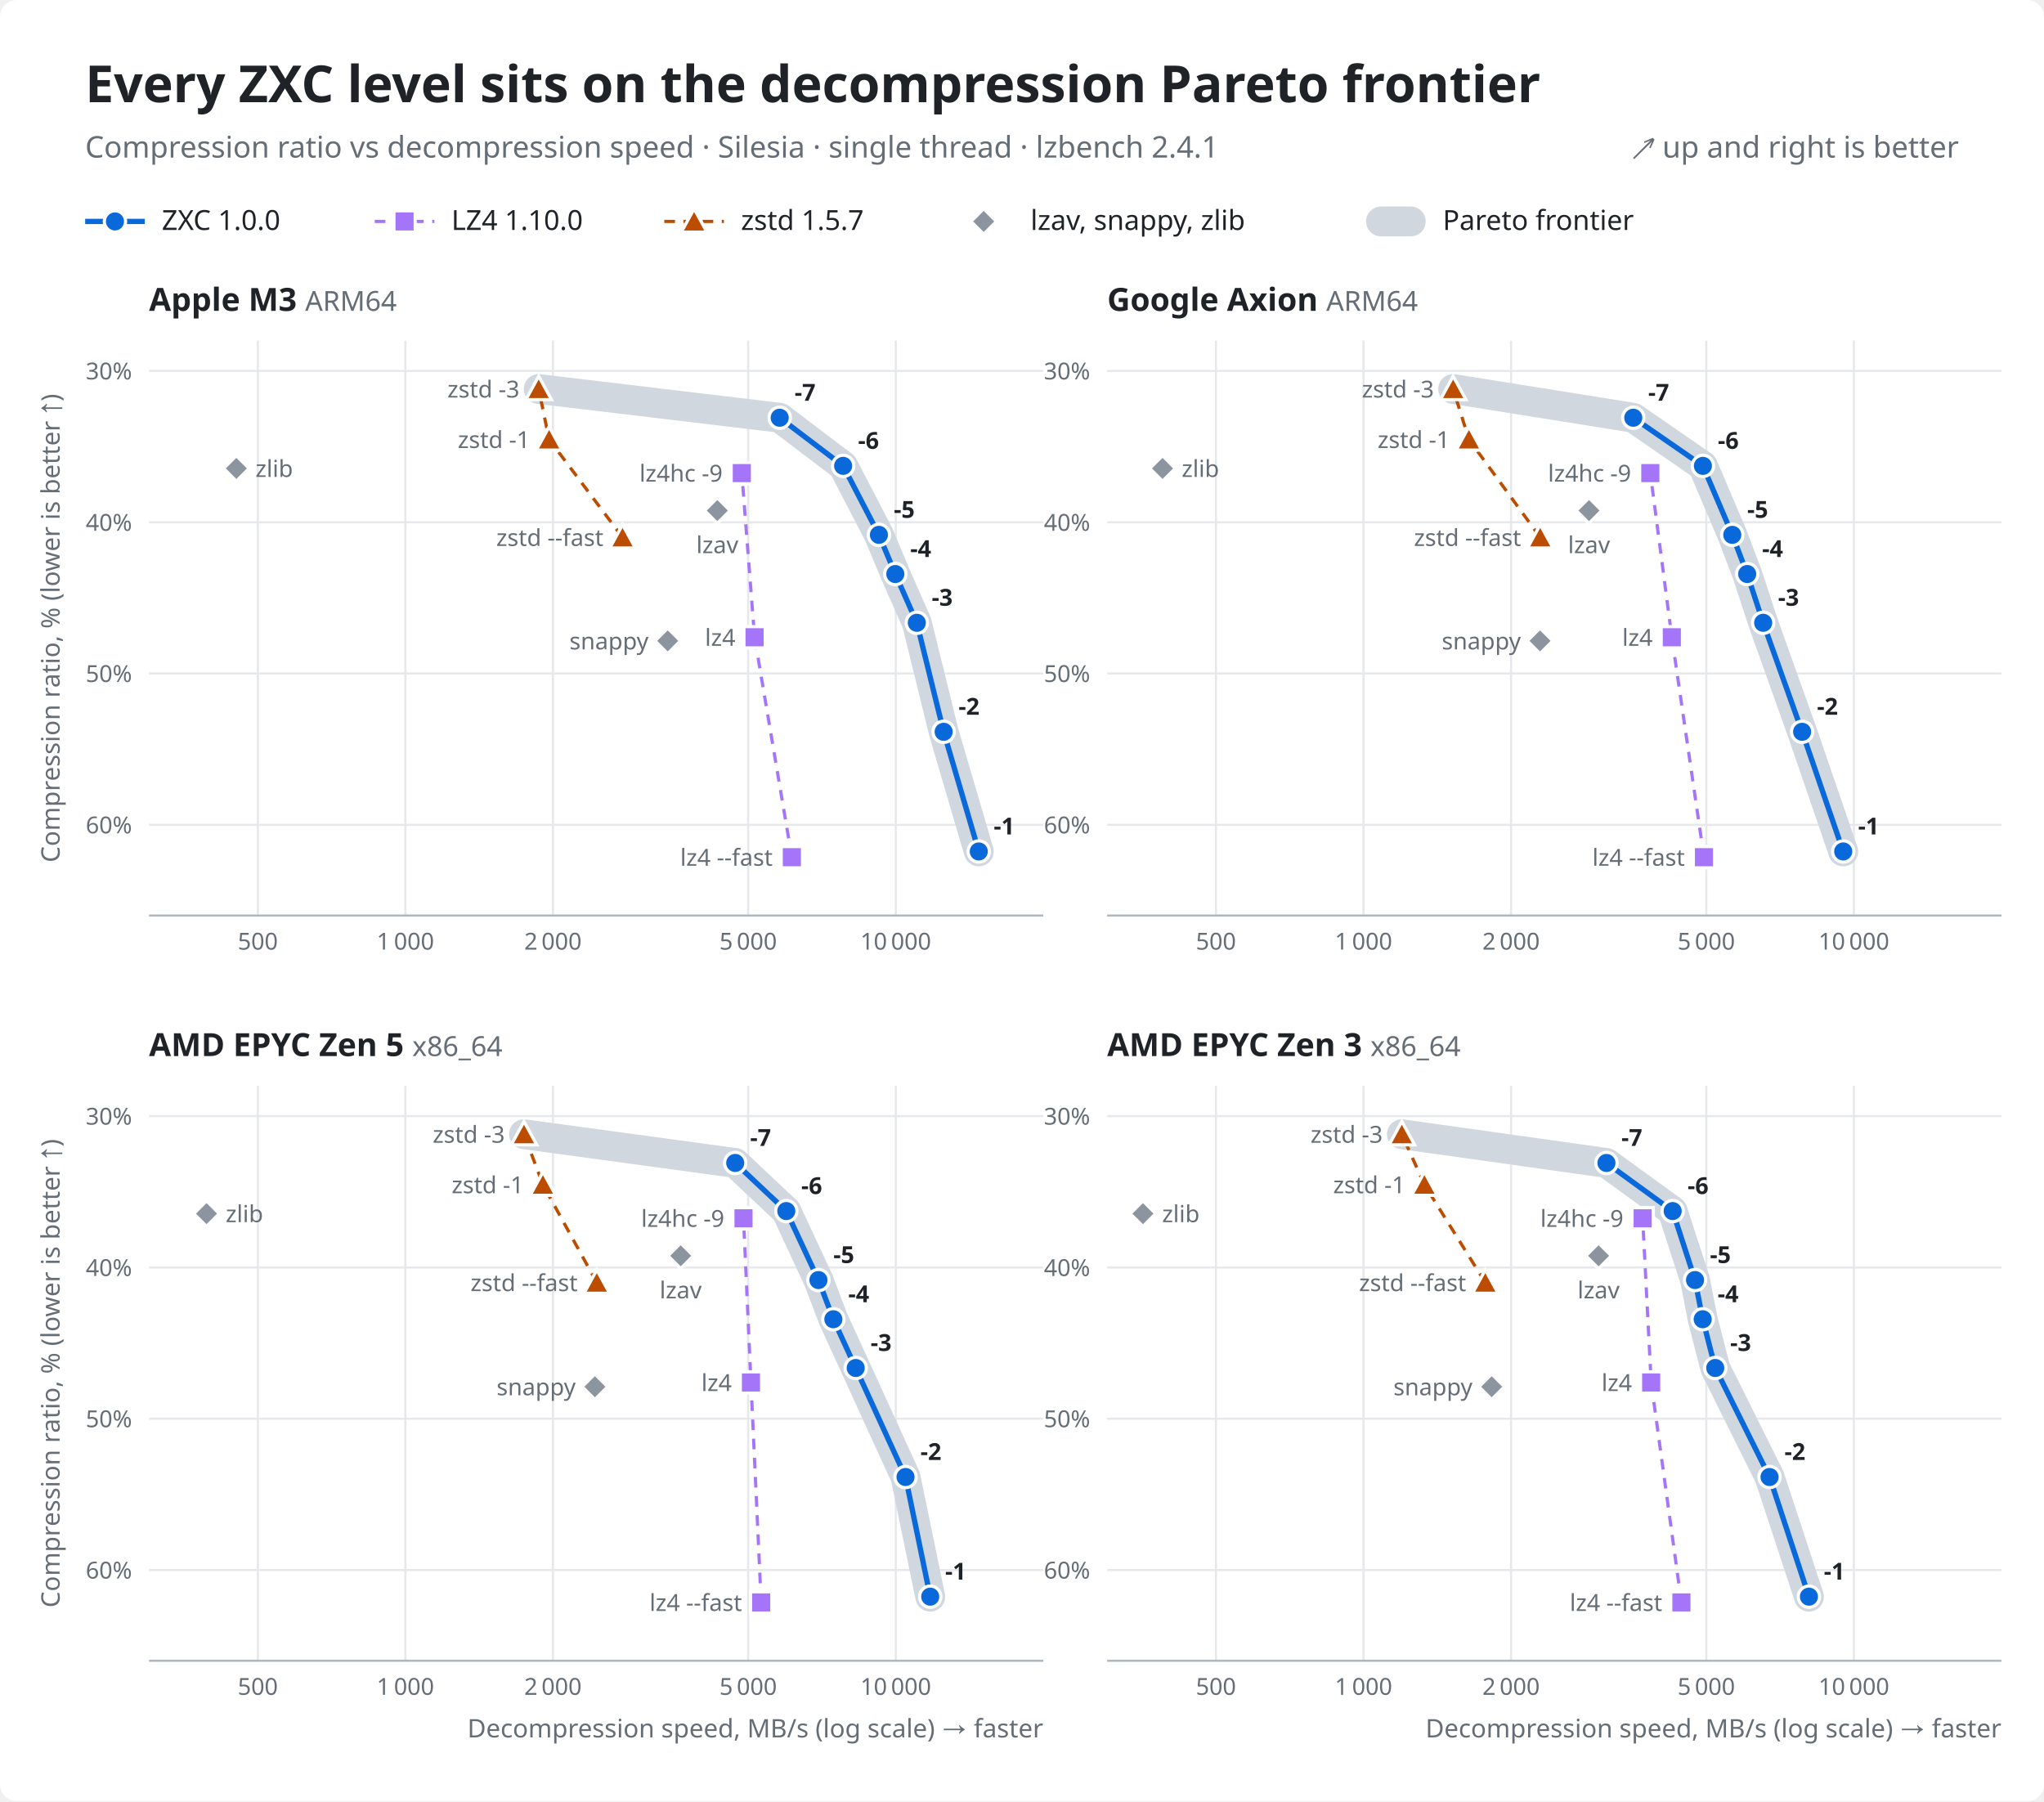
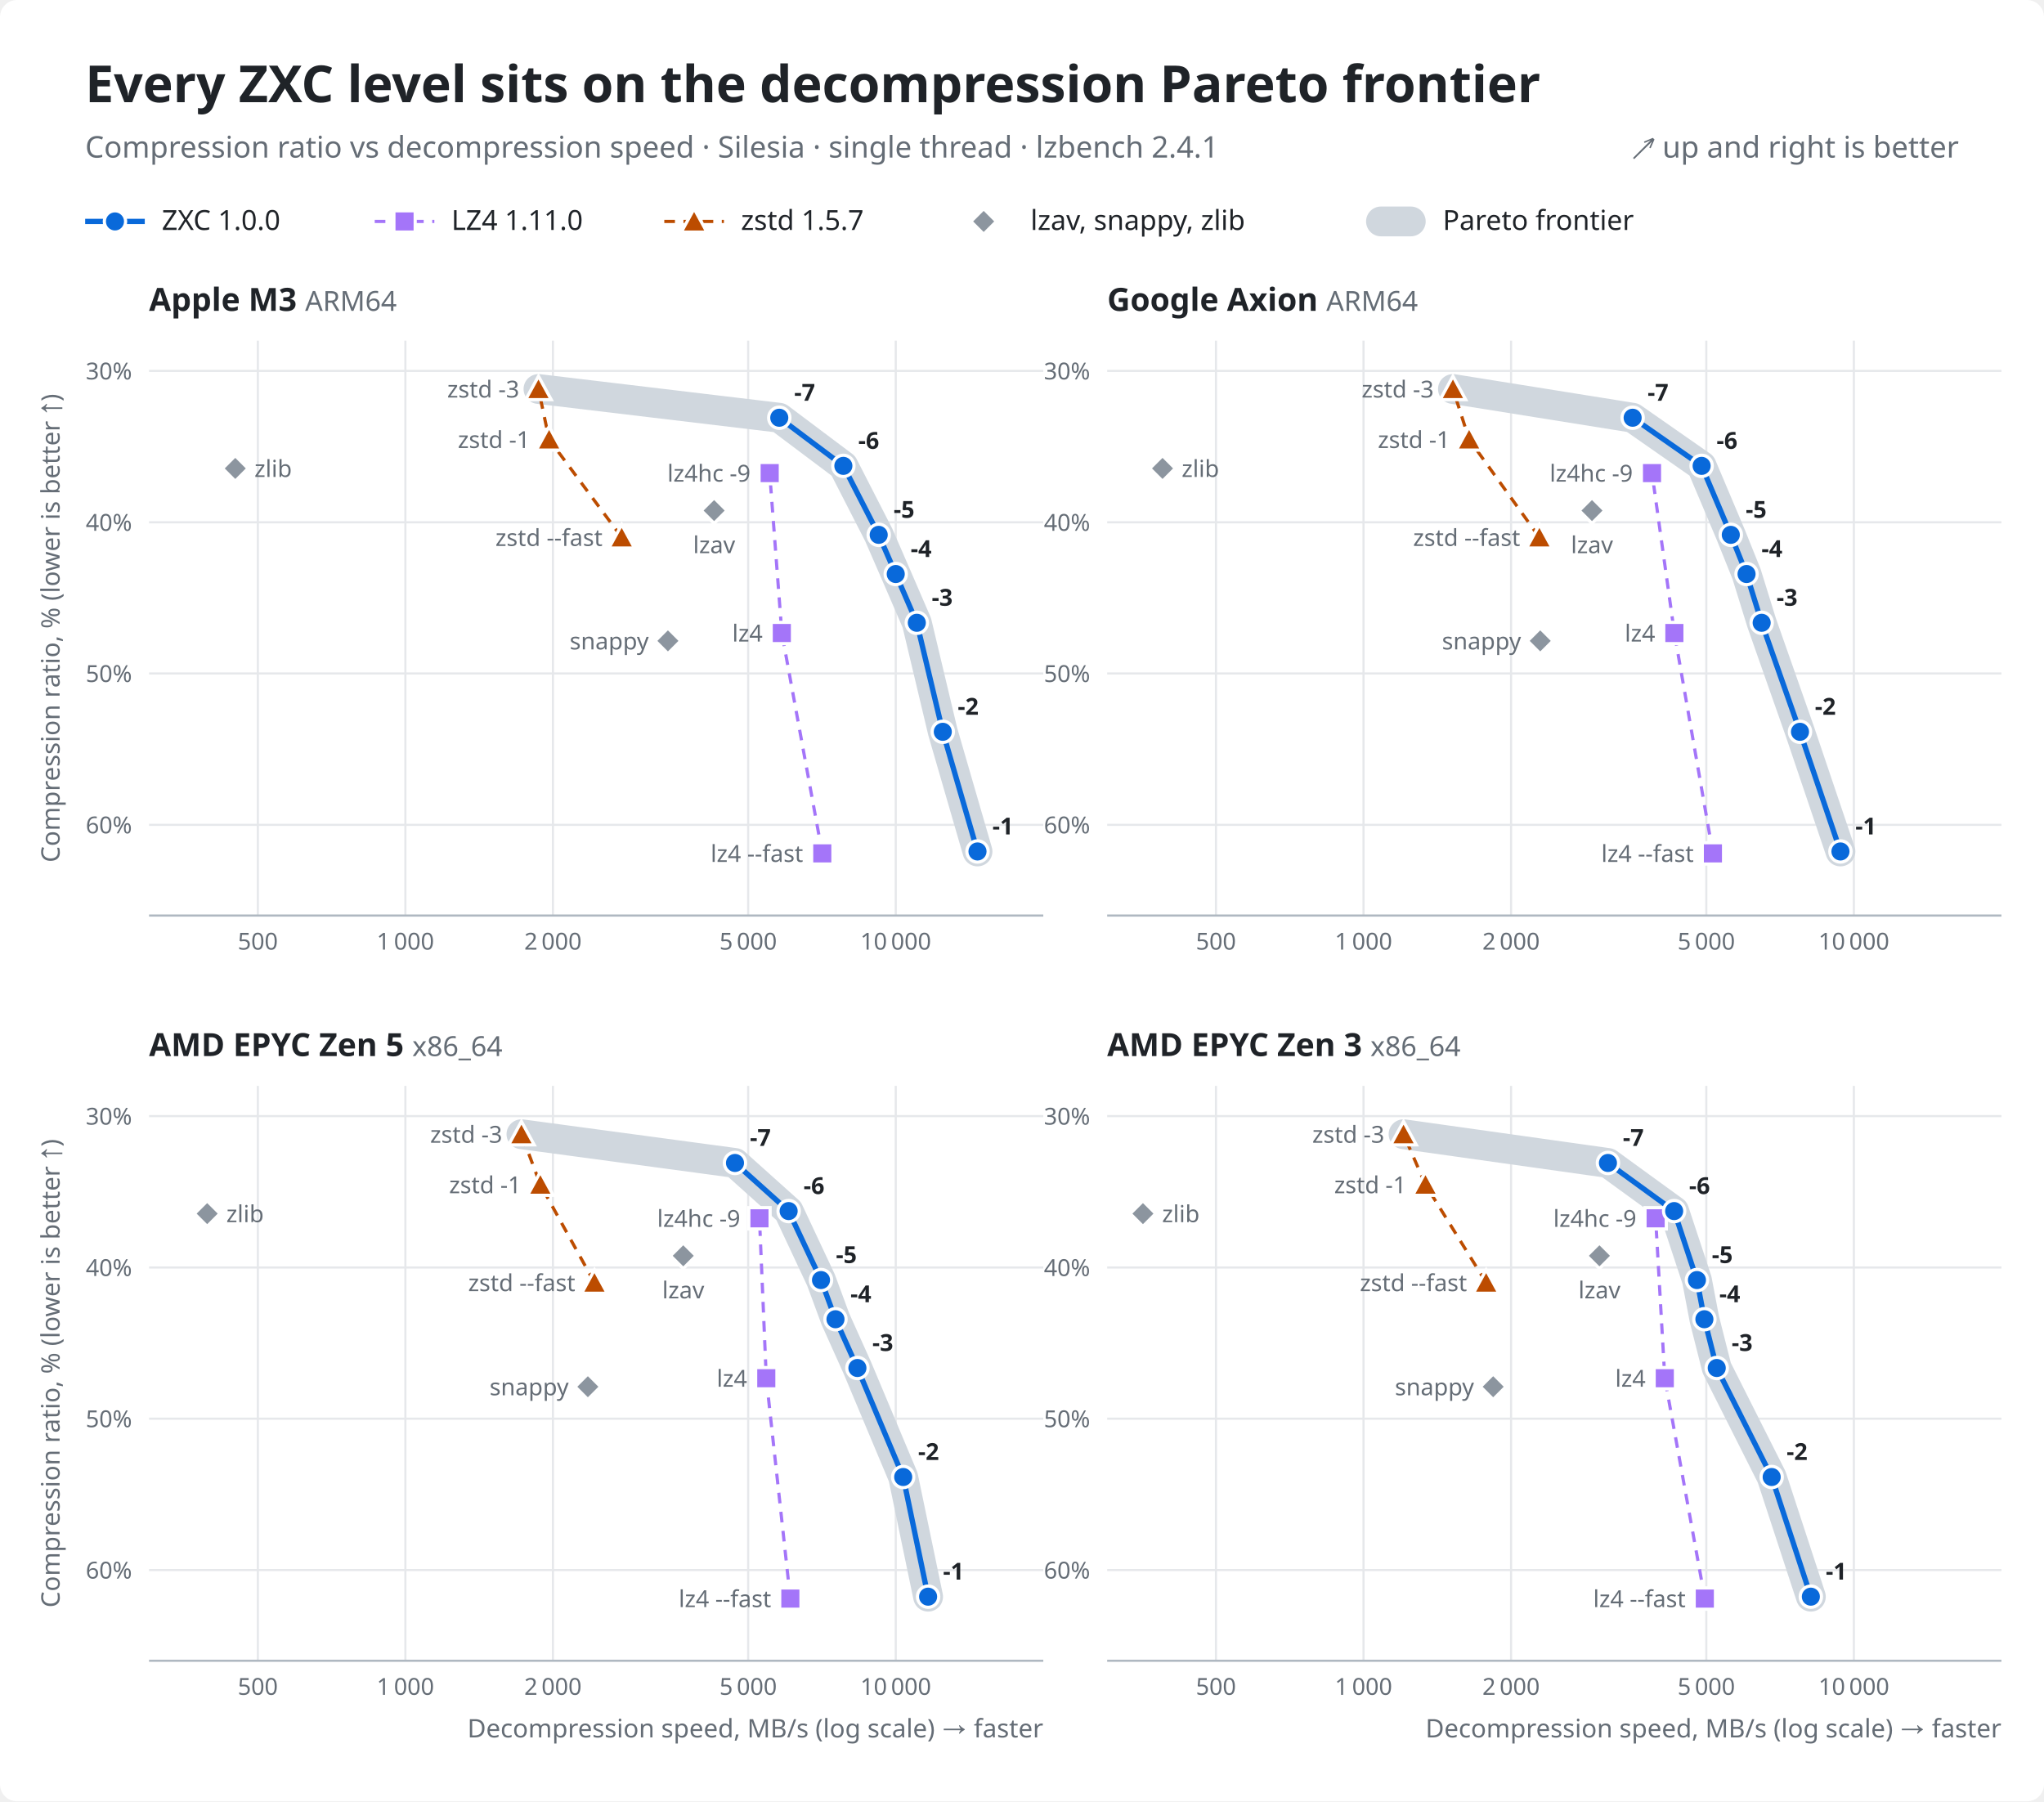
<svg xmlns="http://www.w3.org/2000/svg" viewBox="0 0 960 846" width="960" height="846" role="img" aria-label="Decompression speed versus compression ratio for ZXC, LZ4, zstd, lzav, snappy and zlib on four CPUs, with the Pareto frontier">
  <style>text{font-family:-apple-system,BlinkMacSystemFont,"Segoe UI","Noto Sans",Helvetica,Arial,sans-serif;font-size:11px}.t{font-size:24px;font-weight:700}.st{font-size:14px}.pt{font-size:15px;font-weight:600}.pa{font-size:13px;font-weight:400}.ax{font-size:12px}.b{font-weight:600}.lg{font-size:13px}.num{font-variant-numeric:tabular-nums}.grid,.axis{stroke-width:1}.ring{stroke-width:1.5}.zl{fill:none;stroke-width:2.5;stroke-linejoin:round}.vl{fill:none;stroke-width:1.5;stroke-dasharray:5 4}.ol{fill:none;stroke-width:1.5;stroke-dasharray:5 4}.fr{fill:none;stroke-width:14;stroke-linejoin:round;stroke-linecap:round}.bg{fill:#ffffff}text{fill:#1f2328}.mu{fill:#656d76}.grid{stroke:#e6e8eb}.axis{stroke:#afb8c1}.zl{stroke:#0969da}.zp{fill:#0969da}.gp{fill:#8c959f}.ol{stroke:#bc4c00}.op{fill:#bc4c00}.ring{stroke:#ffffff}.fr{stroke:#d0d7de}.vp{fill:#a475f9}.vl{stroke:#a475f9}@media (prefers-color-scheme:dark){.bg{fill:#0d1117}text{fill:#e6edf3}.mu{fill:#8d96a0}.grid{stroke:#21262d}.axis{stroke:#3d444d}.zl{stroke:#4493f8}.zp{fill:#4493f8}.gp{fill:#6e7681}.ol{stroke:#db6d28}.op{fill:#db6d28}.ring{stroke:#0d1117}.fr{stroke:#30363d}.vp{fill:#bc8cff}.vl{stroke:#bc8cff}}.m{text-anchor:middle}.e{text-anchor:end}</style>
  <rect class="bg" width="960" height="846" rx="8" />
  <text x="40" y="48" class="t">Every ZXC level sits on the decompression Pareto frontier</text>
  <text x="40" y="74" class="st mu">Compression ratio vs decompression speed · Silesia · single thread · lzbench 2.4.1</text>
  <text x="920" y="74" class="st mu e">↗ up and right is better</text>
  <path class="zl" d="M40 104h28" />
  <circle class="zp ring" cx="54" cy="104" r="5" />
  <text x="76" y="108" class="lg">ZXC 1.0.0</text>
  <path class="vl" d="M176 104h28" />
  <rect class="vp ring" x="185" y="99" width="10" height="10" />
-   <text x="212" y="108" class="lg">LZ4 1.10.0</text>
+   <text x="212" y="108" class="lg">LZ4 1.11.0</text>
  <path class="ol" d="M312 104h28" />
  <path class="op ring" d="M326 98l6 11h-12z" />
  <text x="348" y="108" class="lg">zstd 1.5.7</text>
  <path class="gp ring" d="M462 98l6 6l-6 6l-6-6z" />
  <text x="484" y="108" class="lg">lzav, snappy, zlib</text>
  <path class="fr" d="M648.6 104h14" />
  <text x="677.6" y="108" class="lg">Pareto frontier</text>
  <path class="grid" d="M121.1 160v270" />
  <text x="121.1" y="446" class="mu num m">500</text>
  <path class="grid" d="M190.4 160v270" />
  <text x="190.4" y="446" class="mu num m">1 000</text>
  <path class="grid" d="M259.7 160v270" />
  <text x="259.7" y="446" class="mu num m">2 000</text>
  <path class="grid" d="M351.4 160v270" />
  <text x="351.4" y="446" class="mu num m">5 000</text>
  <path class="grid" d="M420.7 160v270" />
  <text x="420.7" y="446" class="mu num m">10 000</text>
  <path class="grid" d="M70 174.2h420" />
  <text x="62" y="178.2" class="mu num e">30%</text>
  <path class="grid" d="M70 245.3h420" />
  <text x="62" y="249.3" class="mu num e">40%</text>
  <path class="grid" d="M70 316.3h420" />
  <text x="62" y="320.3" class="mu num e">50%</text>
  <path class="grid" d="M70 387.4h420" />
  <text x="62" y="391.4" class="mu num e">60%</text>
  <path class="axis" d="M70 430h420" />
  <text class="ax mu m" transform="translate(28 295) rotate(-90)">Compression ratio, % (lower is better ↑)</text>
  <text x="70" y="146" class="pt">Apple M3 <tspan class="pa mu">ARM64</tspan>
  </text>
-   <polyline class="fr" points="459.7,399.9 443.2,343.7 430.6,292.5 420.5,269.6 412.8,251.2 396,218.8 366.2,196.2 253,182.7" />
-   <polyline class="vl" points="371.9,402.6 354.4,299.3 348.4,222.2" />
-   <rect class="vp ring" x="366.9" y="397.6" width="10" height="10" />
-   <text x="362.9" y="406.6" class="mu e">lz4 --fast</text>
-   <rect class="vp ring" x="349.4" y="294.3" width="10" height="10" />
-   <text x="345.4" y="303.3" class="mu e">lz4</text>
-   <rect class="vp ring" x="343.4" y="217.2" width="10" height="10" />
-   <text x="339.4" y="226.2" class="mu e">lz4hc -9</text>
-   <polyline class="ol" points="292.4,252.4 257.9,206.4 253,182.7" />
-   <path class="op ring" d="M292.4 246.4l6 11h-12z" />
-   <text x="283.4" y="256.4" class="mu e">zstd --fast</text>
+   <polyline class="fr" points="459.1,399.9 442.8,343.7 430.6,292.5 420.7,269.6 412.7,251.2 396.1,218.8 366,196.2 252.9,182.7" />
+   <polyline class="vl" points="386.2,400.8 367.2,297.3 361.5,222.2" />
+   <rect class="vp ring" x="381.2" y="395.8" width="10" height="10" />
+   <text x="377.2" y="404.8" class="mu e">lz4 --fast</text>
+   <rect class="vp ring" x="362.2" y="292.3" width="10" height="10" />
+   <text x="358.2" y="301.3" class="mu e">lz4</text>
+   <rect class="vp ring" x="356.5" y="217.2" width="10" height="10" />
+   <text x="352.5" y="226.2" class="mu e">lz4hc -9</text>
+   <polyline class="ol" points="292,252.4 257.9,206.4 252.9,182.7" />
+   <path class="op ring" d="M292 246.4l6 11h-12z" />
+   <text x="283" y="256.4" class="mu e">zstd --fast</text>
  <path class="op ring" d="M257.9 200.4l6 11h-12z" />
  <text x="248.9" y="210.4" class="mu e">zstd -1</text>
-   <path class="op ring" d="M253 176.7l6 11h-12z" />
-   <text x="244" y="186.7" class="mu e">zstd -3</text>
-   <path class="gp ring" d="M336.9 233.8l6 6l-6 6l-6-6z" />
-   <text x="336.9" y="259.8" class="mu m">lzav</text>
-   <path class="gp ring" d="M313.6 295l6 6l-6 6l-6-6z" />
-   <text x="304.6" y="305" class="mu e">snappy</text>
-   <path class="gp ring" d="M111 214l6 6l-6 6l-6-6z" />
-   <text x="120" y="224" class="mu">zlib</text>
-   <polyline class="zl" points="459.7,399.9 443.2,343.7 430.6,292.5 420.5,269.6 412.8,251.2 396,218.8 366.2,196.2" />
-   <circle class="zp ring" cx="459.7" cy="399.9" r="5" />
-   <text x="466.7" y="391.9" class="b">-1</text>
-   <circle class="zp ring" cx="443.2" cy="343.7" r="5" />
-   <text x="450.2" y="335.7" class="b">-2</text>
+   <path class="op ring" d="M252.9 176.7l6 11h-12z" />
+   <text x="243.9" y="186.7" class="mu e">zstd -3</text>
+   <path class="gp ring" d="M335.4 233.8l6 6l-6 6l-6-6z" />
+   <text x="335.4" y="259.8" class="mu m">lzav</text>
+   <path class="gp ring" d="M313.7 295l6 6l-6 6l-6-6z" />
+   <text x="304.7" y="305" class="mu e">snappy</text>
+   <path class="gp ring" d="M110.5 214l6 6l-6 6l-6-6z" />
+   <text x="119.5" y="224" class="mu">zlib</text>
+   <polyline class="zl" points="459.1,399.9 442.8,343.7 430.6,292.5 420.7,269.6 412.7,251.2 396.1,218.8 366,196.2" />
+   <circle class="zp ring" cx="459.1" cy="399.9" r="5" />
+   <text x="466.1" y="391.9" class="b">-1</text>
+   <circle class="zp ring" cx="442.8" cy="343.7" r="5" />
+   <text x="449.8" y="335.7" class="b">-2</text>
  <circle class="zp ring" cx="430.6" cy="292.5" r="5" />
  <text x="437.6" y="284.5" class="b">-3</text>
-   <circle class="zp ring" cx="420.5" cy="269.6" r="5" />
-   <text x="427.5" y="261.6" class="b">-4</text>
-   <circle class="zp ring" cx="412.8" cy="251.2" r="5" />
-   <text x="419.8" y="243.2" class="b">-5</text>
-   <circle class="zp ring" cx="396" cy="218.8" r="5" />
-   <text x="403" y="210.8" class="b">-6</text>
-   <circle class="zp ring" cx="366.2" cy="196.2" r="5" />
-   <text x="373.2" y="188.2" class="b">-7</text>
+   <circle class="zp ring" cx="420.7" cy="269.6" r="5" />
+   <text x="427.7" y="261.6" class="b">-4</text>
+   <circle class="zp ring" cx="412.7" cy="251.2" r="5" />
+   <text x="419.7" y="243.2" class="b">-5</text>
+   <circle class="zp ring" cx="396.1" cy="218.8" r="5" />
+   <text x="403.1" y="210.8" class="b">-6</text>
+   <circle class="zp ring" cx="366" cy="196.2" r="5" />
+   <text x="373" y="188.2" class="b">-7</text>
  <path class="grid" d="M571.1 160v270" />
  <text x="571.1" y="446" class="mu num m">500</text>
  <path class="grid" d="M640.4 160v270" />
  <text x="640.4" y="446" class="mu num m">1 000</text>
  <path class="grid" d="M709.7 160v270" />
  <text x="709.7" y="446" class="mu num m">2 000</text>
  <path class="grid" d="M801.4 160v270" />
  <text x="801.4" y="446" class="mu num m">5 000</text>
  <path class="grid" d="M870.7 160v270" />
  <text x="870.7" y="446" class="mu num m">10 000</text>
  <path class="grid" d="M520 174.2h420" />
  <text x="512" y="178.2" class="mu num e">30%</text>
  <path class="grid" d="M520 245.3h420" />
  <text x="512" y="249.3" class="mu num e">40%</text>
  <path class="grid" d="M520 316.3h420" />
  <text x="512" y="320.3" class="mu num e">50%</text>
  <path class="grid" d="M520 387.4h420" />
  <text x="512" y="391.4" class="mu num e">60%</text>
  <path class="axis" d="M520 430h420" />
  <text x="520" y="146" class="pt">Google Axion <tspan class="pa mu">ARM64</tspan>
  </text>
-   <polyline class="fr" points="865.7,399.9 846.4,343.7 828.1,292.5 820.6,269.6 813.6,251.2 799.8,218.8 767.1,196.2 682.5,182.7" />
-   <polyline class="vl" points="800.3,402.6 785.2,299.3 775.1,222.2" />
-   <rect class="vp ring" x="795.3" y="397.6" width="10" height="10" />
-   <text x="791.3" y="406.6" class="mu e">lz4 --fast</text>
-   <rect class="vp ring" x="780.2" y="294.3" width="10" height="10" />
-   <text x="776.2" y="303.3" class="mu e">lz4</text>
-   <rect class="vp ring" x="770.1" y="217.2" width="10" height="10" />
-   <text x="766.1" y="226.2" class="mu e">lz4hc -9</text>
-   <polyline class="ol" points="723.4,252.4 689.9,206.4 682.5,182.7" />
-   <path class="op ring" d="M723.4 246.4l6 11h-12z" />
-   <text x="714.4" y="256.4" class="mu e">zstd --fast</text>
-   <path class="op ring" d="M689.9 200.4l6 11h-12z" />
-   <text x="680.9" y="210.4" class="mu e">zstd -1</text>
-   <path class="op ring" d="M682.5 176.7l6 11h-12z" />
-   <text x="673.5" y="186.7" class="mu e">zstd -3</text>
-   <path class="gp ring" d="M746.3 233.8l6 6l-6 6l-6-6z" />
-   <text x="746.3" y="259.8" class="mu m">lzav</text>
-   <path class="gp ring" d="M723.3 295l6 6l-6 6l-6-6z" />
-   <text x="714.3" y="305" class="mu e">snappy</text>
+   <polyline class="fr" points="864.4,399.9 845.4,343.7 827.4,292.5 820.3,269.6 812.9,251.2 799.2,218.8 766.8,196.2 682.4,182.7" />
+   <polyline class="vl" points="804.5,400.8 786.4,297.3 775.9,222.2" />
+   <rect class="vp ring" x="799.5" y="395.8" width="10" height="10" />
+   <text x="795.5" y="404.8" class="mu e">lz4 --fast</text>
+   <rect class="vp ring" x="781.4" y="292.3" width="10" height="10" />
+   <text x="777.4" y="301.3" class="mu e">lz4</text>
+   <rect class="vp ring" x="770.9" y="217.2" width="10" height="10" />
+   <text x="766.9" y="226.2" class="mu e">lz4hc -9</text>
+   <polyline class="ol" points="723,252.4 690,206.4 682.4,182.7" />
+   <path class="op ring" d="M723 246.4l6 11h-12z" />
+   <text x="714" y="256.4" class="mu e">zstd --fast</text>
+   <path class="op ring" d="M690 200.4l6 11h-12z" />
+   <text x="681" y="210.4" class="mu e">zstd -1</text>
+   <path class="op ring" d="M682.4 176.7l6 11h-12z" />
+   <text x="673.4" y="186.7" class="mu e">zstd -3</text>
+   <path class="gp ring" d="M747.7 233.8l6 6l-6 6l-6-6z" />
+   <text x="747.7" y="259.8" class="mu m">lzav</text>
+   <path class="gp ring" d="M723.4 295l6 6l-6 6l-6-6z" />
+   <text x="714.4" y="305" class="mu e">snappy</text>
  <path class="gp ring" d="M546 214l6 6l-6 6l-6-6z" />
  <text x="555" y="224" class="mu">zlib</text>
-   <polyline class="zl" points="865.7,399.9 846.4,343.7 828.1,292.5 820.6,269.6 813.6,251.2 799.8,218.8 767.1,196.2" />
-   <circle class="zp ring" cx="865.7" cy="399.9" r="5" />
-   <text x="872.7" y="391.9" class="b">-1</text>
-   <circle class="zp ring" cx="846.4" cy="343.7" r="5" />
-   <text x="853.4" y="335.7" class="b">-2</text>
-   <circle class="zp ring" cx="828.1" cy="292.5" r="5" />
-   <text x="835.1" y="284.5" class="b">-3</text>
-   <circle class="zp ring" cx="820.6" cy="269.6" r="5" />
-   <text x="827.6" y="261.6" class="b">-4</text>
-   <circle class="zp ring" cx="813.6" cy="251.2" r="5" />
-   <text x="820.6" y="243.2" class="b">-5</text>
-   <circle class="zp ring" cx="799.8" cy="218.8" r="5" />
-   <text x="806.8" y="210.8" class="b">-6</text>
-   <circle class="zp ring" cx="767.1" cy="196.2" r="5" />
-   <text x="774.1" y="188.2" class="b">-7</text>
+   <polyline class="zl" points="864.4,399.9 845.4,343.7 827.4,292.5 820.3,269.6 812.9,251.2 799.2,218.8 766.8,196.2" />
+   <circle class="zp ring" cx="864.4" cy="399.9" r="5" />
+   <text x="871.4" y="391.9" class="b">-1</text>
+   <circle class="zp ring" cx="845.4" cy="343.7" r="5" />
+   <text x="852.4" y="335.7" class="b">-2</text>
+   <circle class="zp ring" cx="827.4" cy="292.5" r="5" />
+   <text x="834.4" y="284.5" class="b">-3</text>
+   <circle class="zp ring" cx="820.3" cy="269.6" r="5" />
+   <text x="827.3" y="261.6" class="b">-4</text>
+   <circle class="zp ring" cx="812.9" cy="251.2" r="5" />
+   <text x="819.9" y="243.2" class="b">-5</text>
+   <circle class="zp ring" cx="799.2" cy="218.8" r="5" />
+   <text x="806.2" y="210.8" class="b">-6</text>
+   <circle class="zp ring" cx="766.8" cy="196.2" r="5" />
+   <text x="773.8" y="188.2" class="b">-7</text>
  <path class="grid" d="M121.1 510v270" />
  <text x="121.1" y="796" class="mu num m">500</text>
  <path class="grid" d="M190.4 510v270" />
  <text x="190.4" y="796" class="mu num m">1 000</text>
  <path class="grid" d="M259.7 510v270" />
  <text x="259.7" y="796" class="mu num m">2 000</text>
  <path class="grid" d="M351.4 510v270" />
  <text x="351.4" y="796" class="mu num m">5 000</text>
  <path class="grid" d="M420.7 510v270" />
  <text x="420.7" y="796" class="mu num m">10 000</text>
  <path class="grid" d="M70 524.2h420" />
  <text x="62" y="528.2" class="mu num e">30%</text>
  <path class="grid" d="M70 595.3h420" />
  <text x="62" y="599.3" class="mu num e">40%</text>
  <path class="grid" d="M70 666.3h420" />
  <text x="62" y="670.3" class="mu num e">50%</text>
  <path class="grid" d="M70 737.4h420" />
  <text x="62" y="741.4" class="mu num e">60%</text>
  <path class="axis" d="M70 780h420" />
  <text class="ax mu m" transform="translate(28 645) rotate(-90)">Compression ratio, % (lower is better ↑)</text>
  <text x="490" y="816" class="ax mu e">Decompression speed, MB/s (log scale) → faster</text>
  <text x="70" y="496" class="pt">AMD EPYC Zen 5 <tspan class="pa mu">x86_64</tspan>
  </text>
-   <polyline class="fr" points="436.9,749.9 425.3,693.7 401.9,642.5 391.4,619.6 384.4,601.2 369.3,568.8 345.3,546.2 246.1,532.7" />
-   <polyline class="vl" points="357.5,752.6 352.7,649.3 349.2,572.2" />
-   <rect class="vp ring" x="352.5" y="747.6" width="10" height="10" />
-   <text x="348.5" y="756.6" class="mu e">lz4 --fast</text>
-   <rect class="vp ring" x="347.7" y="644.3" width="10" height="10" />
-   <text x="343.7" y="653.3" class="mu e">lz4</text>
-   <rect class="vp ring" x="344.2" y="567.2" width="10" height="10" />
-   <text x="340.2" y="576.2" class="mu e">lz4hc -9</text>
-   <polyline class="ol" points="280.3,602.4 255,556.4 246.1,532.7" />
-   <path class="op ring" d="M280.3 596.4l6 11h-12z" />
-   <text x="271.3" y="606.4" class="mu e">zstd --fast</text>
-   <path class="op ring" d="M255 550.4l6 11h-12z" />
-   <text x="246" y="560.4" class="mu e">zstd -1</text>
-   <path class="op ring" d="M246.1 526.7l6 11h-12z" />
-   <text x="237.1" y="536.7" class="mu e">zstd -3</text>
-   <path class="gp ring" d="M319.7 583.8l6 6l-6 6l-6-6z" />
-   <text x="319.7" y="609.8" class="mu m">lzav</text>
-   <path class="gp ring" d="M279.4 645.3l6 6l-6 6l-6-6z" />
-   <text x="270.4" y="655.3" class="mu e">snappy</text>
-   <path class="gp ring" d="M97 564l6 6l-6 6l-6-6z" />
-   <text x="106" y="574" class="mu">zlib</text>
-   <polyline class="zl" points="436.9,749.9 425.3,693.7 401.9,642.5 391.4,619.6 384.4,601.2 369.3,568.8 345.3,546.2" />
-   <circle class="zp ring" cx="436.9" cy="749.9" r="5" />
-   <text x="443.9" y="741.9" class="b">-1</text>
-   <circle class="zp ring" cx="425.3" cy="693.7" r="5" />
-   <text x="432.3" y="685.7" class="b">-2</text>
-   <circle class="zp ring" cx="401.9" cy="642.5" r="5" />
-   <text x="408.9" y="634.5" class="b">-3</text>
-   <circle class="zp ring" cx="391.4" cy="619.6" r="5" />
-   <text x="398.4" y="611.6" class="b">-4</text>
-   <circle class="zp ring" cx="384.4" cy="601.2" r="5" />
-   <text x="391.4" y="593.2" class="b">-5</text>
-   <circle class="zp ring" cx="369.3" cy="568.8" r="5" />
-   <text x="376.3" y="560.8" class="b">-6</text>
-   <circle class="zp ring" cx="345.3" cy="546.2" r="5" />
-   <text x="352.3" y="538.2" class="b">-7</text>
+   <polyline class="fr" points="435.9,749.9 424.2,693.7 402.7,642.5 392.4,619.6 385.6,601.2 370.4,568.8 345.2,546.2 244.9,532.7" />
+   <polyline class="vl" points="371.2,750.8 359.9,647.3 356.7,572.2" />
+   <rect class="vp ring" x="366.2" y="745.8" width="10" height="10" />
+   <text x="362.2" y="754.8" class="mu e">lz4 --fast</text>
+   <rect class="vp ring" x="354.9" y="642.3" width="10" height="10" />
+   <text x="350.9" y="651.3" class="mu e">lz4</text>
+   <rect class="vp ring" x="351.7" y="567.2" width="10" height="10" />
+   <text x="347.7" y="576.2" class="mu e">lz4hc -9</text>
+   <polyline class="ol" points="279.2,602.4 253.8,556.4 244.9,532.7" />
+   <path class="op ring" d="M279.2 596.4l6 11h-12z" />
+   <text x="270.2" y="606.4" class="mu e">zstd --fast</text>
+   <path class="op ring" d="M253.8 550.4l6 11h-12z" />
+   <text x="244.8" y="560.4" class="mu e">zstd -1</text>
+   <path class="op ring" d="M244.9 526.7l6 11h-12z" />
+   <text x="235.9" y="536.7" class="mu e">zstd -3</text>
+   <path class="gp ring" d="M320.9 583.8l6 6l-6 6l-6-6z" />
+   <text x="320.9" y="609.8" class="mu m">lzav</text>
+   <path class="gp ring" d="M276.1 645.3l6 6l-6 6l-6-6z" />
+   <text x="267.1" y="655.3" class="mu e">snappy</text>
+   <path class="gp ring" d="M97.3 564l6 6l-6 6l-6-6z" />
+   <text x="106.3" y="574" class="mu">zlib</text>
+   <polyline class="zl" points="435.9,749.9 424.2,693.7 402.7,642.5 392.4,619.6 385.6,601.2 370.4,568.8 345.2,546.2" />
+   <circle class="zp ring" cx="435.9" cy="749.9" r="5" />
+   <text x="442.9" y="741.9" class="b">-1</text>
+   <circle class="zp ring" cx="424.2" cy="693.7" r="5" />
+   <text x="431.2" y="685.7" class="b">-2</text>
+   <circle class="zp ring" cx="402.7" cy="642.5" r="5" />
+   <text x="409.7" y="634.5" class="b">-3</text>
+   <circle class="zp ring" cx="392.4" cy="619.6" r="5" />
+   <text x="399.4" y="611.6" class="b">-4</text>
+   <circle class="zp ring" cx="385.6" cy="601.2" r="5" />
+   <text x="392.6" y="593.2" class="b">-5</text>
+   <circle class="zp ring" cx="370.4" cy="568.8" r="5" />
+   <text x="377.4" y="560.8" class="b">-6</text>
+   <circle class="zp ring" cx="345.2" cy="546.2" r="5" />
+   <text x="352.2" y="538.2" class="b">-7</text>
  <path class="grid" d="M571.1 510v270" />
  <text x="571.1" y="796" class="mu num m">500</text>
  <path class="grid" d="M640.4 510v270" />
  <text x="640.4" y="796" class="mu num m">1 000</text>
  <path class="grid" d="M709.7 510v270" />
  <text x="709.7" y="796" class="mu num m">2 000</text>
  <path class="grid" d="M801.4 510v270" />
  <text x="801.4" y="796" class="mu num m">5 000</text>
  <path class="grid" d="M870.7 510v270" />
  <text x="870.7" y="796" class="mu num m">10 000</text>
  <path class="grid" d="M520 524.2h420" />
  <text x="512" y="528.2" class="mu num e">30%</text>
  <path class="grid" d="M520 595.3h420" />
  <text x="512" y="599.3" class="mu num e">40%</text>
  <path class="grid" d="M520 666.3h420" />
  <text x="512" y="670.3" class="mu num e">50%</text>
  <path class="grid" d="M520 737.4h420" />
  <text x="512" y="741.4" class="mu num e">60%</text>
  <path class="axis" d="M520 780h420" />
  <text x="940" y="816" class="ax mu e">Decompression speed, MB/s (log scale) → faster</text>
  <text x="520" y="496" class="pt">AMD EPYC Zen 3 <tspan class="pa mu">x86_64</tspan>
  </text>
-   <polyline class="fr" points="849.6,749.9 831.1,693.7 805.6,642.5 799.7,619.6 796.1,601.2 785.6,568.8 754.5,546.2 658.4,532.7" />
-   <polyline class="vl" points="789.7,752.6 775.5,649.3 771.5,572.2" />
-   <rect class="vp ring" x="784.7" y="747.6" width="10" height="10" />
-   <text x="780.7" y="756.6" class="mu e">lz4 --fast</text>
-   <rect class="vp ring" x="770.5" y="644.3" width="10" height="10" />
-   <text x="766.5" y="653.3" class="mu e">lz4</text>
-   <rect class="vp ring" x="766.5" y="567.2" width="10" height="10" />
-   <text x="762.5" y="576.2" class="mu e">lz4hc -9</text>
-   <polyline class="ol" points="697.6,602.4 669,556.4 658.4,532.7" />
-   <path class="op ring" d="M697.6 596.4l6 11h-12z" />
-   <text x="688.6" y="606.4" class="mu e">zstd --fast</text>
-   <path class="op ring" d="M669 550.4l6 11h-12z" />
-   <text x="660" y="560.4" class="mu e">zstd -1</text>
-   <path class="op ring" d="M658.4 526.7l6 11h-12z" />
-   <text x="649.4" y="536.7" class="mu e">zstd -3</text>
-   <path class="gp ring" d="M750.8 583.8l6 6l-6 6l-6-6z" />
-   <text x="750.8" y="609.8" class="mu m">lzav</text>
-   <path class="gp ring" d="M700.6 645.3l6 6l-6 6l-6-6z" />
-   <text x="691.6" y="655.3" class="mu e">snappy</text>
+   <polyline class="fr" points="850.5,749.9 832.1,693.7 806.3,642.5 800.5,619.6 797,601.2 786.3,568.8 755.2,546.2 659.2,532.7" />
+   <polyline class="vl" points="800.7,750.8 781.9,647.3 777.6,572.2" />
+   <rect class="vp ring" x="795.7" y="745.8" width="10" height="10" />
+   <text x="791.7" y="754.8" class="mu e">lz4 --fast</text>
+   <rect class="vp ring" x="776.9" y="642.3" width="10" height="10" />
+   <text x="772.9" y="651.3" class="mu e">lz4</text>
+   <rect class="vp ring" x="772.6" y="567.2" width="10" height="10" />
+   <text x="768.6" y="576.2" class="mu e">lz4hc -9</text>
+   <polyline class="ol" points="698,602.4 669.5,556.4 659.2,532.7" />
+   <path class="op ring" d="M698 596.4l6 11h-12z" />
+   <text x="689" y="606.4" class="mu e">zstd --fast</text>
+   <path class="op ring" d="M669.5 550.4l6 11h-12z" />
+   <text x="660.5" y="560.4" class="mu e">zstd -1</text>
+   <path class="op ring" d="M659.2 526.7l6 11h-12z" />
+   <text x="650.2" y="536.7" class="mu e">zstd -3</text>
+   <path class="gp ring" d="M751.2 583.8l6 6l-6 6l-6-6z" />
+   <text x="751.2" y="609.8" class="mu m">lzav</text>
+   <path class="gp ring" d="M701.3 645.3l6 6l-6 6l-6-6z" />
+   <text x="692.3" y="655.3" class="mu e">snappy</text>
  <path class="gp ring" d="M536.8 564l6 6l-6 6l-6-6z" />
  <text x="545.8" y="574" class="mu">zlib</text>
-   <polyline class="zl" points="849.6,749.9 831.1,693.7 805.6,642.5 799.7,619.6 796.1,601.2 785.6,568.8 754.5,546.2" />
-   <circle class="zp ring" cx="849.6" cy="749.9" r="5" />
-   <text x="856.6" y="741.9" class="b">-1</text>
-   <circle class="zp ring" cx="831.1" cy="693.7" r="5" />
-   <text x="838.1" y="685.7" class="b">-2</text>
-   <circle class="zp ring" cx="805.6" cy="642.5" r="5" />
-   <text x="812.6" y="634.5" class="b">-3</text>
-   <circle class="zp ring" cx="799.7" cy="619.6" r="5" />
-   <text x="806.7" y="611.6" class="b">-4</text>
-   <circle class="zp ring" cx="796.1" cy="601.2" r="5" />
-   <text x="803.1" y="593.2" class="b">-5</text>
-   <circle class="zp ring" cx="785.6" cy="568.8" r="5" />
-   <text x="792.6" y="560.8" class="b">-6</text>
-   <circle class="zp ring" cx="754.5" cy="546.2" r="5" />
-   <text x="761.5" y="538.2" class="b">-7</text>
+   <polyline class="zl" points="850.5,749.9 832.1,693.7 806.3,642.5 800.5,619.6 797,601.2 786.3,568.8 755.2,546.2" />
+   <circle class="zp ring" cx="850.5" cy="749.9" r="5" />
+   <text x="857.5" y="741.9" class="b">-1</text>
+   <circle class="zp ring" cx="832.1" cy="693.7" r="5" />
+   <text x="839.1" y="685.7" class="b">-2</text>
+   <circle class="zp ring" cx="806.3" cy="642.5" r="5" />
+   <text x="813.3" y="634.5" class="b">-3</text>
+   <circle class="zp ring" cx="800.5" cy="619.6" r="5" />
+   <text x="807.5" y="611.6" class="b">-4</text>
+   <circle class="zp ring" cx="797" cy="601.2" r="5" />
+   <text x="804" y="593.2" class="b">-5</text>
+   <circle class="zp ring" cx="786.3" cy="568.8" r="5" />
+   <text x="793.3" y="560.8" class="b">-6</text>
+   <circle class="zp ring" cx="755.2" cy="546.2" r="5" />
+   <text x="762.2" y="538.2" class="b">-7</text>
</svg>
